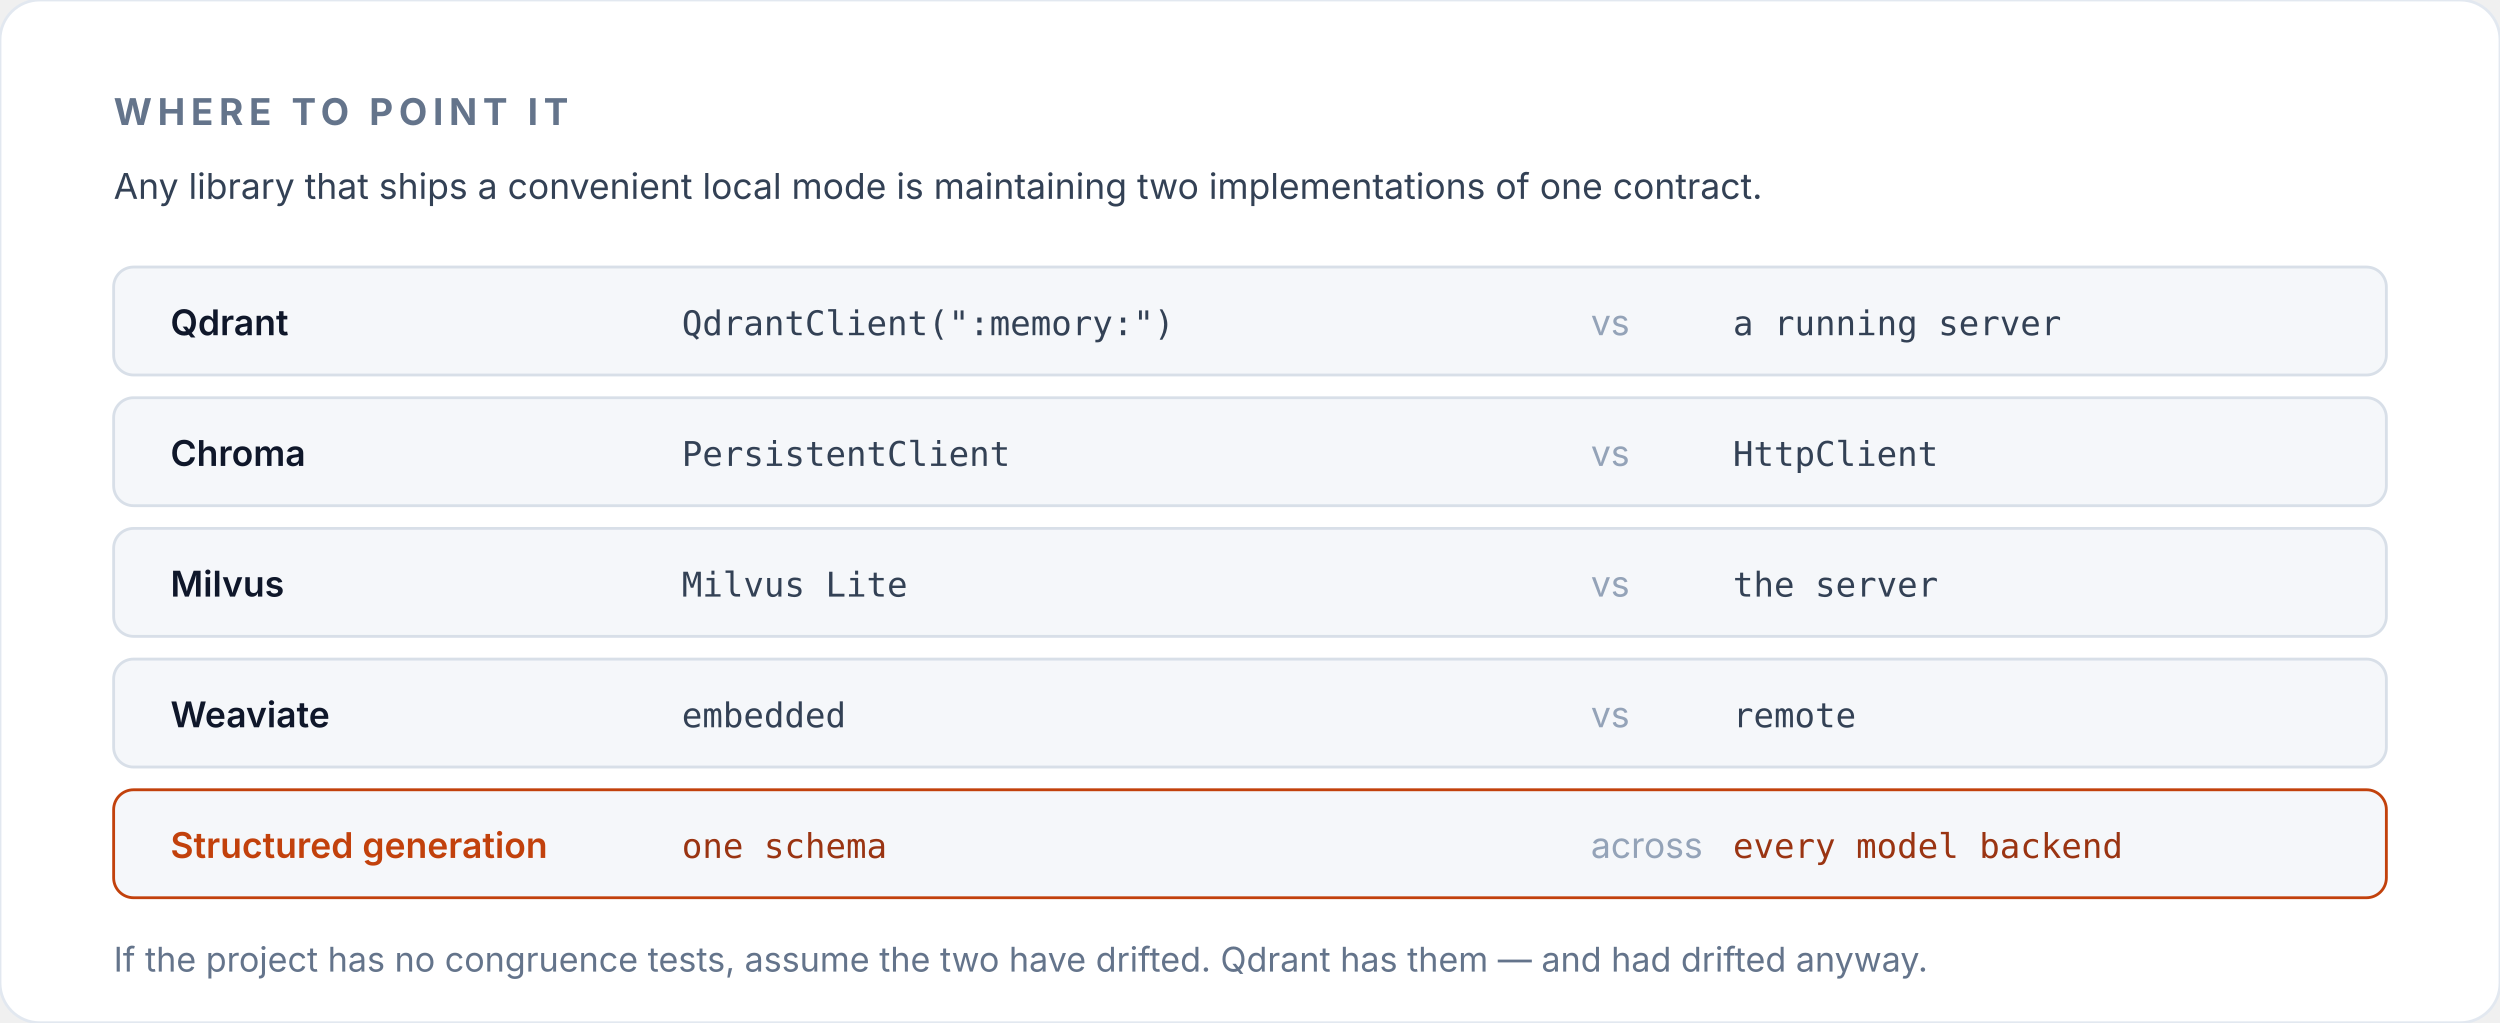
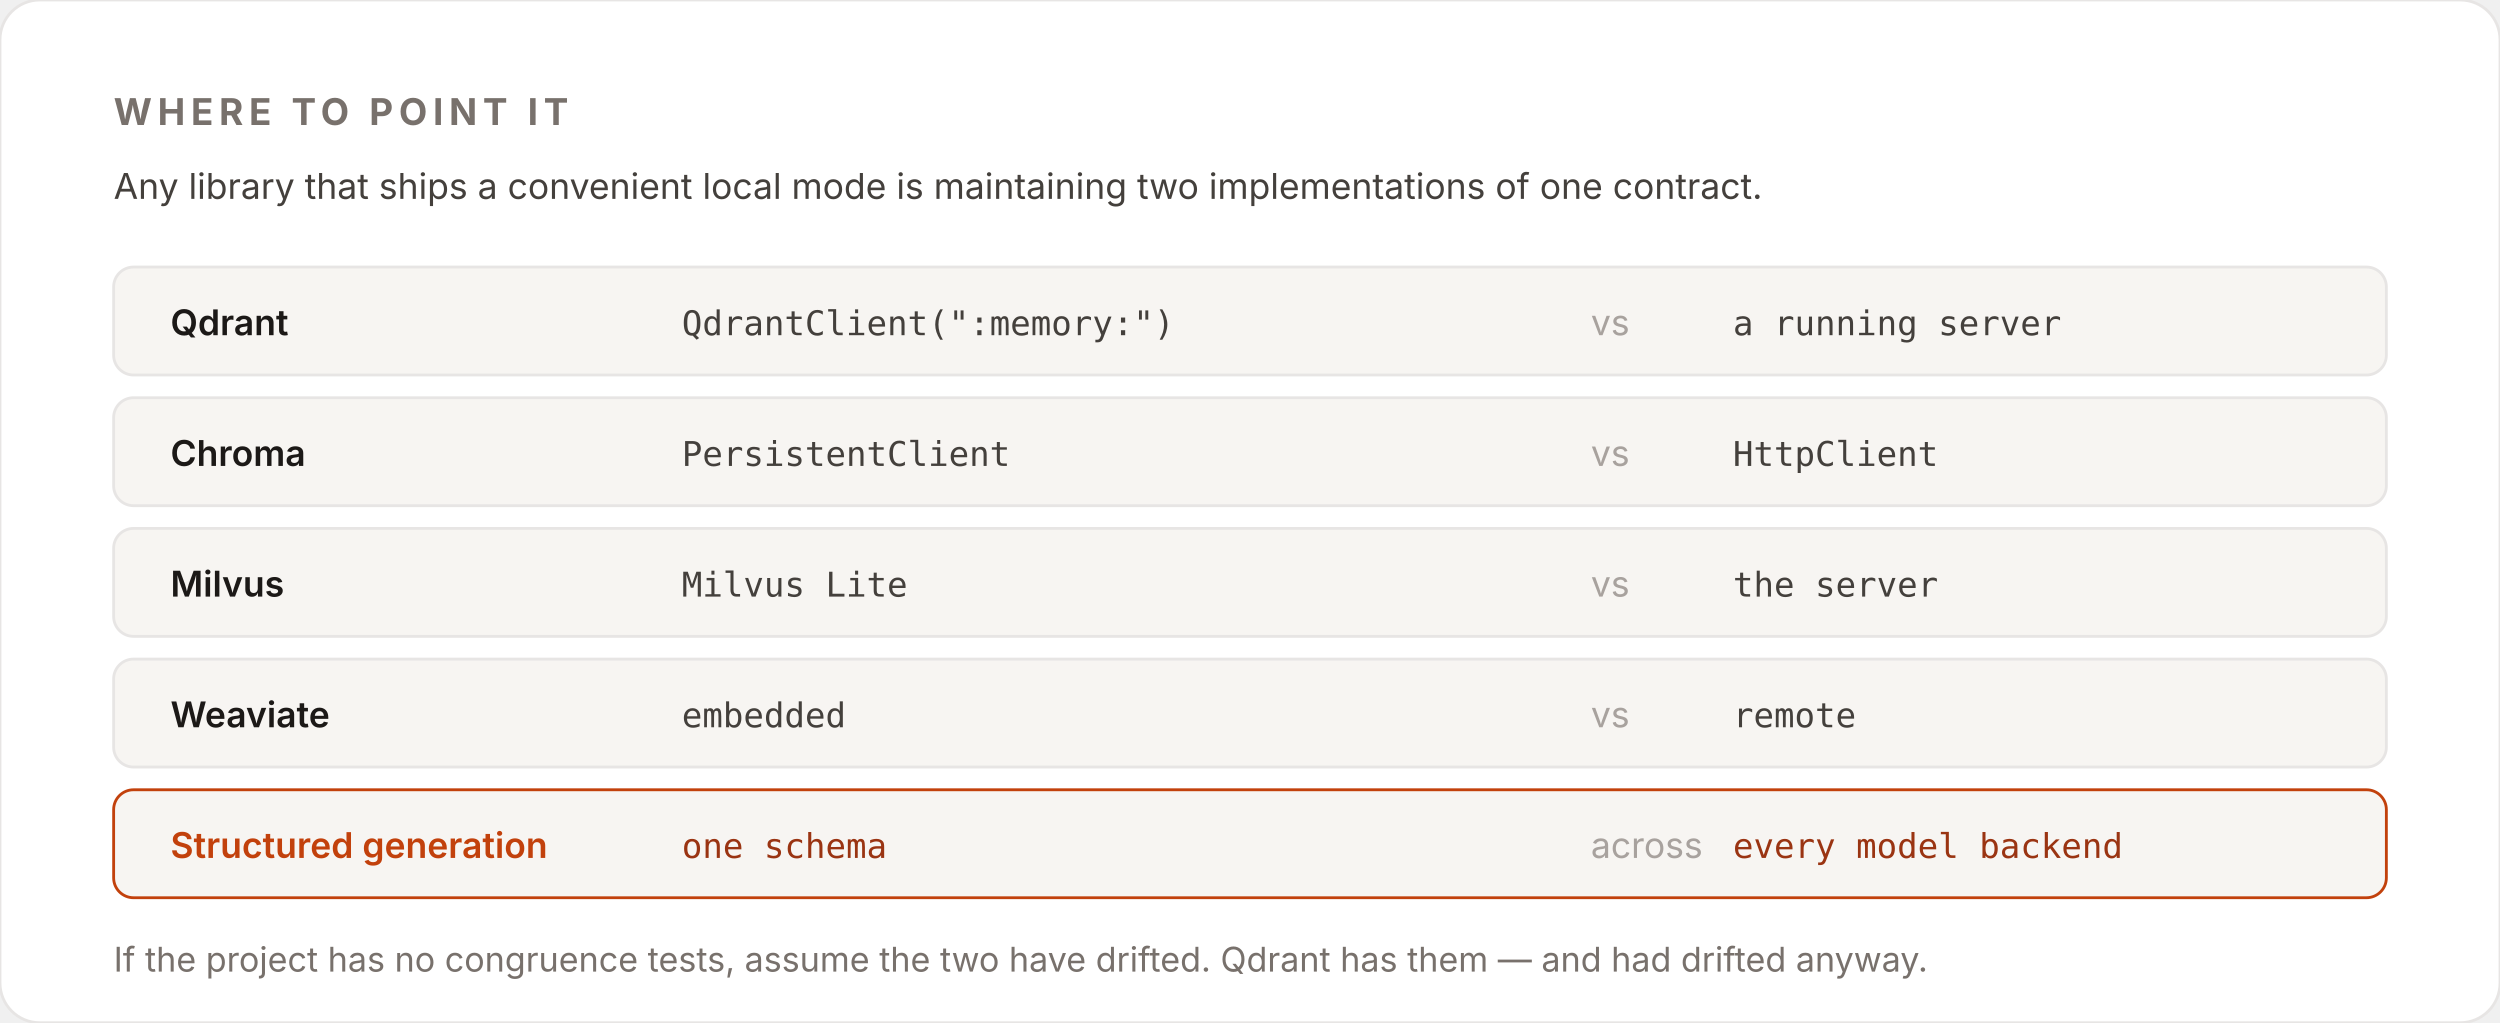
<svg xmlns="http://www.w3.org/2000/svg" viewBox="0 0 880 360" width="880" height="360" role="img" aria-label="Libraries that ship two implementations of one contract: Qdrant local mode versus server, Chroma persistent versus HTTP client, Milvus Lite versus server, LanceDB local versus cloud, Weaviate embedded versus remote, and any structured-generation library across its model backends.">
-   <rect width="880" height="360" rx="14" fill="#FFFFFF" stroke="#E2E8F0" />
-   <text x="40" y="44" font-family="system-ui,-apple-system,Segoe UI,sans-serif" font-size="13" font-weight="700" letter-spacing="2" fill="#64748B">WHERE TO POINT IT</text>
-   <text x="40" y="70" font-family="system-ui,-apple-system,Segoe UI,sans-serif" font-size="12.5" fill="#334155">Any library that ships a convenient local mode is maintaining two implementations of one contract.</text>
+   <rect width="880" height="360" rx="14" fill="#FFFFFF" stroke="#E7E5E4" />
+   <text x="40" y="44" font-family="system-ui,-apple-system,Segoe UI,sans-serif" font-size="13" font-weight="700" letter-spacing="2" fill="#78716C">WHERE TO POINT IT</text>
+   <text x="40" y="70" font-family="system-ui,-apple-system,Segoe UI,sans-serif" font-size="12.5" fill="#44403C">Any library that ships a convenient local mode is maintaining two implementations of one contract.</text>
  <g font-family="system-ui,-apple-system,Segoe UI,sans-serif" font-size="12.5">
-     <rect x="40" y="94" width="800" height="38" rx="7" fill="#F5F7FA" stroke="#D8DFE8" />
-     <text x="60" y="118" fill="#0F172A" font-weight="600">Qdrant</text>
-     <text x="240" y="118" fill="#334155" font-family="ui-monospace,Consolas,monospace" font-size="12">QdrantClient(":memory:")</text>
-     <text x="560" y="118" fill="#94A3B8">vs</text>
-     <text x="610" y="118" fill="#334155" font-family="ui-monospace,Consolas,monospace" font-size="12">a running server</text>
-     <rect x="40" y="140" width="800" height="38" rx="7" fill="#F5F7FA" stroke="#D8DFE8" />
-     <text x="60" y="164" fill="#0F172A" font-weight="600">Chroma</text>
-     <text x="240" y="164" fill="#334155" font-family="ui-monospace,Consolas,monospace" font-size="12">PersistentClient</text>
-     <text x="560" y="164" fill="#94A3B8">vs</text>
-     <text x="610" y="164" fill="#334155" font-family="ui-monospace,Consolas,monospace" font-size="12">HttpClient</text>
-     <rect x="40" y="186" width="800" height="38" rx="7" fill="#F5F7FA" stroke="#D8DFE8" />
-     <text x="60" y="210" fill="#0F172A" font-weight="600">Milvus</text>
-     <text x="240" y="210" fill="#334155" font-family="ui-monospace,Consolas,monospace" font-size="12">Milvus Lite</text>
-     <text x="560" y="210" fill="#94A3B8">vs</text>
-     <text x="610" y="210" fill="#334155" font-family="ui-monospace,Consolas,monospace" font-size="12">the server</text>
-     <rect x="40" y="232" width="800" height="38" rx="7" fill="#F5F7FA" stroke="#D8DFE8" />
-     <text x="60" y="256" fill="#0F172A" font-weight="600">Weaviate</text>
-     <text x="240" y="256" fill="#334155" font-family="ui-monospace,Consolas,monospace" font-size="12">embedded</text>
-     <text x="560" y="256" fill="#94A3B8">vs</text>
-     <text x="610" y="256" fill="#334155" font-family="ui-monospace,Consolas,monospace" font-size="12">remote</text>
-     <rect x="40" y="278" width="800" height="38" rx="7" fill="#F5F7FA" stroke="#C2410C" />
+     <rect x="40" y="94" width="800" height="38" rx="7" fill="#F7F5F2" stroke="#E7E5E4" />
+     <text x="60" y="118" fill="#1C1917" font-weight="600">Qdrant</text>
+     <text x="240" y="118" fill="#44403C" font-family="ui-monospace,Consolas,monospace" font-size="12">QdrantClient(":memory:")</text>
+     <text x="560" y="118" fill="#A8A29E">vs</text>
+     <text x="610" y="118" fill="#44403C" font-family="ui-monospace,Consolas,monospace" font-size="12">a running server</text>
+     <rect x="40" y="140" width="800" height="38" rx="7" fill="#F7F5F2" stroke="#E7E5E4" />
+     <text x="60" y="164" fill="#1C1917" font-weight="600">Chroma</text>
+     <text x="240" y="164" fill="#44403C" font-family="ui-monospace,Consolas,monospace" font-size="12">PersistentClient</text>
+     <text x="560" y="164" fill="#A8A29E">vs</text>
+     <text x="610" y="164" fill="#44403C" font-family="ui-monospace,Consolas,monospace" font-size="12">HttpClient</text>
+     <rect x="40" y="186" width="800" height="38" rx="7" fill="#F7F5F2" stroke="#E7E5E4" />
+     <text x="60" y="210" fill="#1C1917" font-weight="600">Milvus</text>
+     <text x="240" y="210" fill="#44403C" font-family="ui-monospace,Consolas,monospace" font-size="12">Milvus Lite</text>
+     <text x="560" y="210" fill="#A8A29E">vs</text>
+     <text x="610" y="210" fill="#44403C" font-family="ui-monospace,Consolas,monospace" font-size="12">the server</text>
+     <rect x="40" y="232" width="800" height="38" rx="7" fill="#F7F5F2" stroke="#E7E5E4" />
+     <text x="60" y="256" fill="#1C1917" font-weight="600">Weaviate</text>
+     <text x="240" y="256" fill="#44403C" font-family="ui-monospace,Consolas,monospace" font-size="12">embedded</text>
+     <text x="560" y="256" fill="#A8A29E">vs</text>
+     <text x="610" y="256" fill="#44403C" font-family="ui-monospace,Consolas,monospace" font-size="12">remote</text>
+     <rect x="40" y="278" width="800" height="38" rx="7" fill="#F7F5F2" stroke="#C2410C" />
    <text x="60" y="302" fill="#C2410C" font-weight="600">Structured generation</text>
    <text x="240" y="302" fill="#9A3412" font-family="ui-monospace,Consolas,monospace" font-size="12">one schema</text>
-     <text x="560" y="302" fill="#94A3B8">across</text>
+     <text x="560" y="302" fill="#A8A29E">across</text>
    <text x="610" y="302" fill="#9A3412" font-family="ui-monospace,Consolas,monospace" font-size="12">every model backend</text>
  </g>
-   <text x="40" y="342" font-family="system-ui,-apple-system,Segoe UI,sans-serif" font-size="12" fill="#64748B">If the project has no congruence tests, assume the two have drifted. Qdrant has them — and had drifted anyway.</text>
+   <text x="40" y="342" font-family="system-ui,-apple-system,Segoe UI,sans-serif" font-size="12" fill="#78716C">If the project has no congruence tests, assume the two have drifted. Qdrant has them — and had drifted anyway.</text>
</svg>
